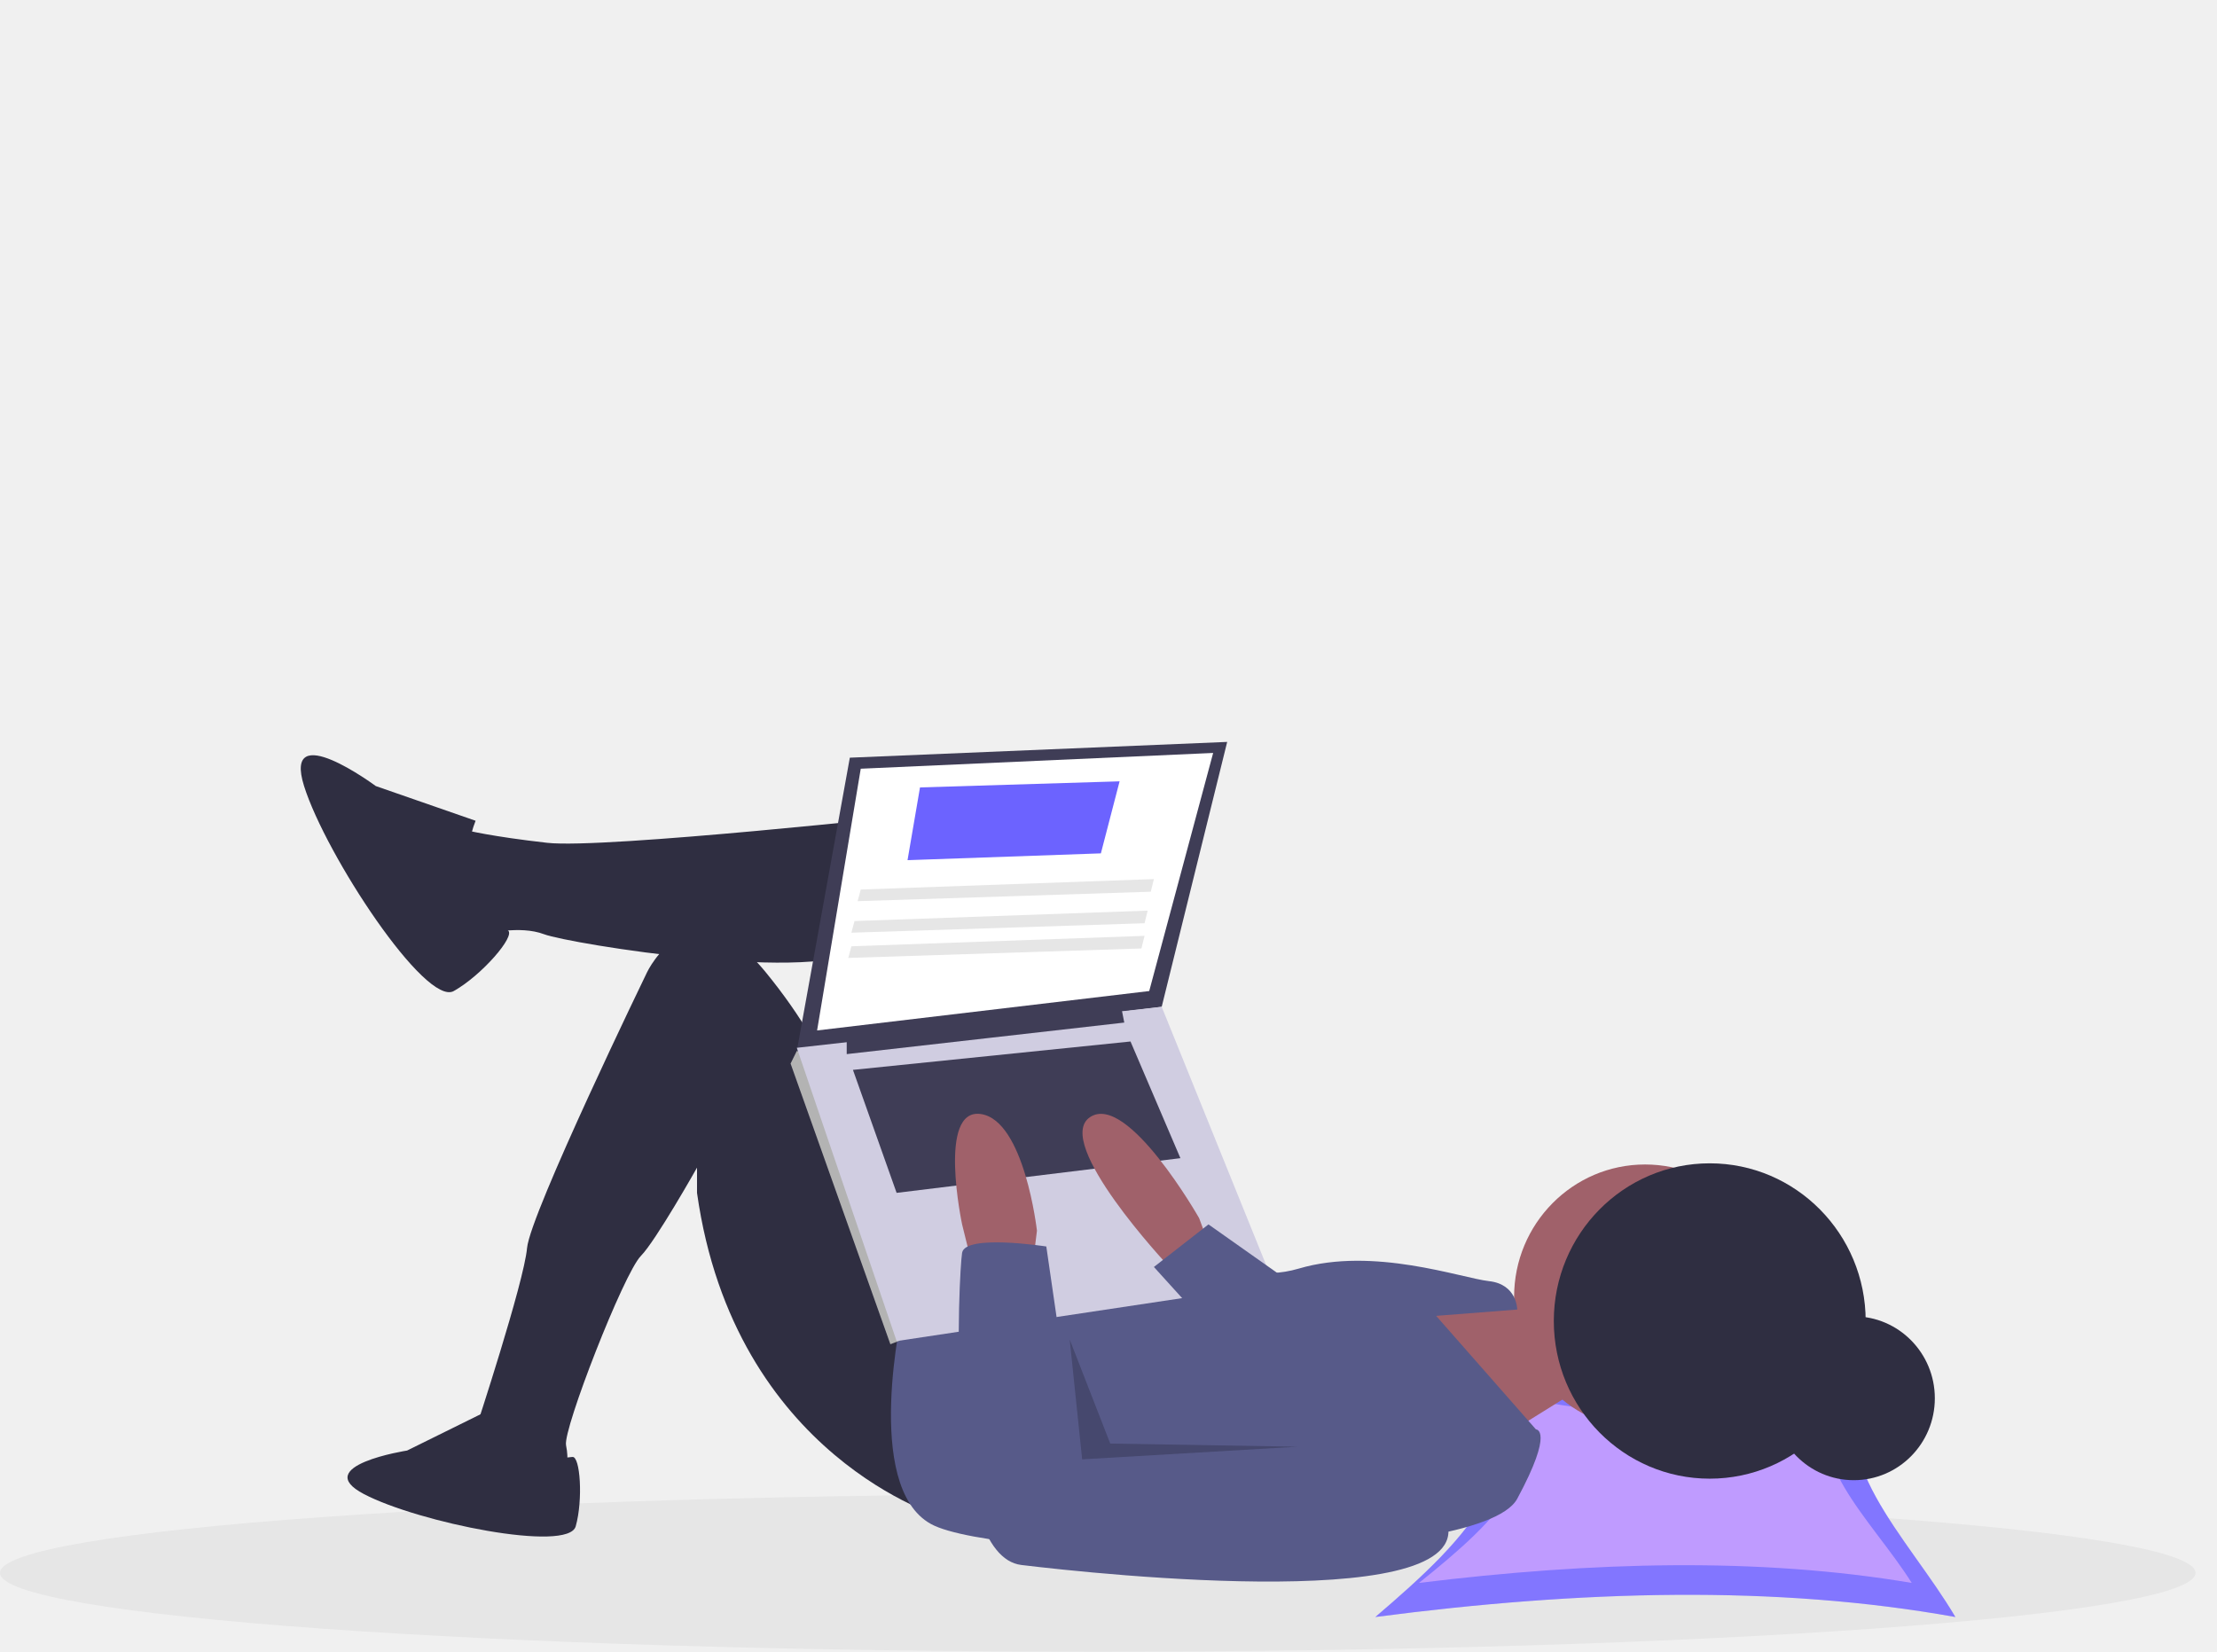
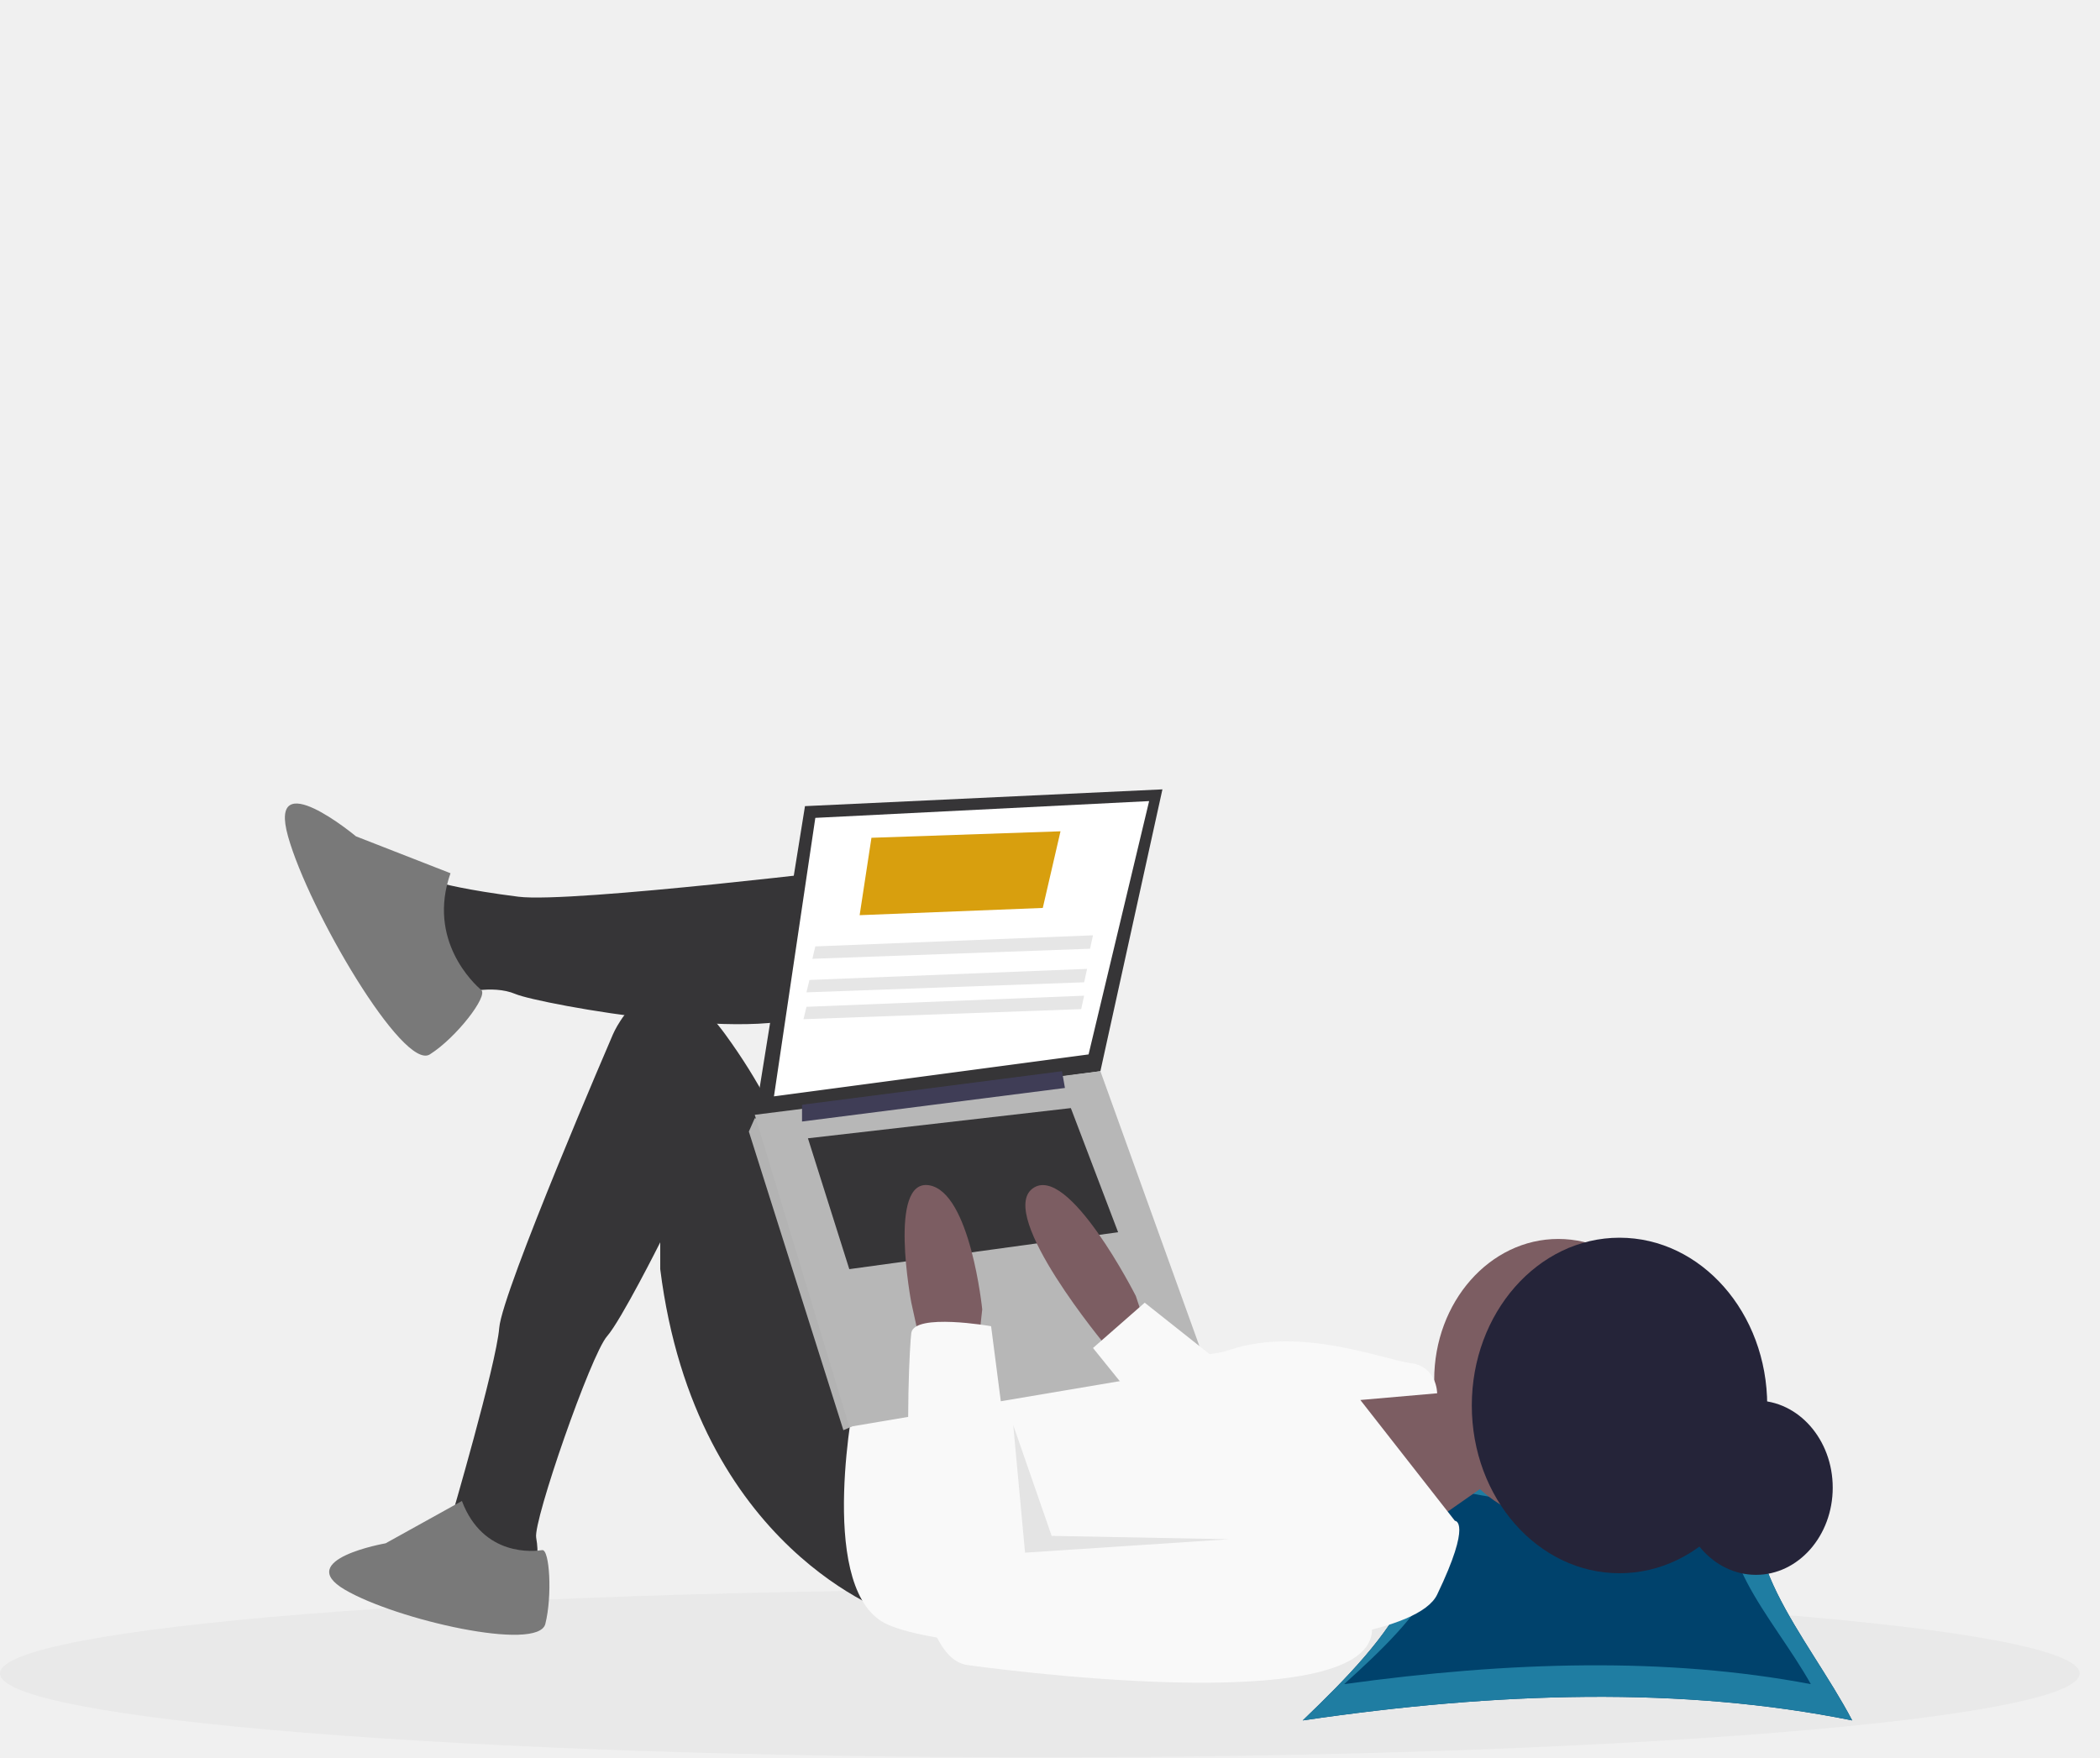
- <svg xmlns="http://www.w3.org/2000/svg" width="608" height="453" viewBox="0 0 608 453" fill="none">
+ <svg xmlns="http://www.w3.org/2000/svg" width="564" height="472" viewBox="0 0 564 472" fill="none">
  <g clip-path="url(#clip0)">
-     <path d="M301.056 453C467.324 453 602.111 443.32 602.111 431.378C602.111 419.437 467.324 409.756 301.056 409.756C134.787 409.756 0 419.437 0 431.378C0 443.32 134.787 453 301.056 453Z" fill="#E6E6E6" />
-     <path d="M536.255 443.487C487.166 434.651 433.484 436.12 377.175 443.487C402.84 421.576 424.99 399.665 399.325 377.755C449.388 388.199 456.4 387.142 512.091 377.755C499.174 399.665 523.338 421.576 536.255 443.487Z" fill="#6C63FF" />
-     <path opacity="0.2" d="M536.255 443.487C487.166 434.651 433.484 436.12 377.175 443.487C402.84 421.576 424.99 399.665 399.325 377.755C449.388 388.199 456.4 387.142 512.091 377.755C499.174 399.665 523.338 421.576 536.255 443.487Z" fill="#DAC5FF" />
-     <path d="M524.281 434.138C482.582 427.085 436.981 428.257 389.148 434.138C410.95 416.648 429.766 399.159 407.964 381.669C450.491 390.006 456.448 389.162 503.755 381.669C492.782 399.159 513.309 416.648 524.281 434.138Z" fill="#BF9BFF" />
-     <path d="M508.398 405.958C520.669 405.958 530.617 395.898 530.617 383.489C530.617 371.08 520.669 361.021 508.398 361.021C496.127 361.021 486.18 371.08 486.18 383.489C486.18 395.898 496.127 405.958 508.398 405.958Z" fill="#2F2E41" />
-     <path d="M407.536 357.429L422.931 360.024L430.629 382.511L408.392 396.35L382.733 357.429H406.681H407.536Z" fill="#A0616A" />
-     <path d="M451.156 392.024C470.995 392.024 487.077 375.761 487.077 355.699C487.077 335.637 470.995 319.374 451.156 319.374C431.317 319.374 415.234 335.637 415.234 355.699C415.234 375.761 431.317 392.024 451.156 392.024Z" fill="#A0616A" />
-     <path d="M252.732 223.371C252.732 223.371 165.494 232.884 150.1 231.155C134.705 229.425 127.862 227.695 127.862 227.695C127.862 227.695 117.599 241.533 122.731 247.588C125.605 251.076 129.083 254.007 132.994 256.237C132.994 256.237 142.402 253.642 149.244 256.237C156.086 258.831 225.363 270.075 237.337 259.696C249.311 249.317 252.732 223.371 252.732 223.371Z" fill="#2F2E41" />
-     <path d="M258.719 416.242C258.719 416.242 201.416 399.809 191.153 327.159V320.24C191.153 320.24 179.815 340.354 175.758 344.456C171.054 349.213 154.376 392.026 155.232 396.35C156.087 400.674 155.232 402.404 155.232 402.404L130.429 399.81V392.025C130.429 392.025 143.685 351.808 144.541 342.294C145.396 332.78 177.469 266.616 177.469 266.616C177.469 266.616 189.442 241.534 209.969 266.616C230.495 291.698 232.206 308.996 232.206 308.996L258.719 360.889L258.719 416.242Z" fill="#2F2E41" />
-     <path d="M130.429 225.101L103.06 215.587C103.06 215.587 77.402 196.559 83.389 215.587C89.376 234.614 116.745 276.129 124.442 271.805C132.139 267.48 141.397 256.746 139.334 255.194C137.271 253.642 123.587 242.398 130.429 225.101Z" fill="#2F2E41" />
-     <path d="M133.736 386.918L111.643 397.83C111.643 397.83 84.926 401.986 99.826 409.78C114.726 417.574 155.83 425.887 157.885 418.613C159.94 411.339 159.125 399.266 156.963 399.587C154.802 399.908 139.902 401.467 133.736 386.918Z" fill="#2F2E41" />
-     <path d="M247.601 359.159C247.601 359.159 236.483 407.593 255.299 417.971C274.114 428.35 405.826 430.08 416.09 411.052C426.353 392.025 421.221 392.025 421.221 392.025L393.853 360.888L416.09 359.159C416.09 359.159 416.09 352.24 408.392 351.375C400.695 350.51 376.747 341.861 356.221 347.915C335.694 353.969 323.72 335.807 323.72 335.807L247.601 359.159Z" fill="#575A89" />
-     <path d="M233.061 207.804L218.521 288.239L318.589 276.131L336.549 203.479L233.061 207.804Z" fill="#3F3D56" />
-     <path d="M236.055 210.83L224.081 282.615L315.167 271.805L332.7 206.505L236.055 210.83Z" fill="white" />
-     <path d="M221.943 289.103L218.522 288.238L216.812 291.697L244.18 368.672L246.754 367.677L247.601 362.619L221.943 289.103Z" fill="#B3B3B3" />
-     <path d="M218.521 287.373L245.89 367.808L349.378 352.24L318.589 276.13L218.521 287.373Z" fill="#D0CDE1" />
-     <path d="M232.207 284.778V289.103L308.326 280.454L307.471 276.13L232.207 284.778Z" fill="#3F3D56" />
-     <path d="M233.916 293.427L245.89 327.157L323.72 317.644L310.036 285.643L233.916 293.427Z" fill="#3F3D56" />
-     <path d="M331.418 340.997L328.852 334.078C328.852 334.078 309.181 299.483 298.917 306.402C288.654 313.321 320.299 347.052 320.299 347.052H330.562L331.418 340.997Z" fill="#A0616A" />
-     <path d="M266.417 346.186L263.852 335.807C263.852 335.807 257.009 303.806 268.983 305.536C280.957 307.266 284.378 337.537 284.378 337.537L283.523 344.456L266.417 346.186Z" fill="#A0616A" />
-     <path d="M286.944 341.862C286.944 341.862 264.707 338.403 263.851 343.592C262.996 348.781 258.72 426.621 280.102 429.216C301.483 431.811 407.537 443.054 396.418 416.243C385.3 389.431 368.194 392.891 368.194 392.891L295.496 400.675L286.944 341.862Z" fill="#575A89" />
-     <path d="M354.083 351.807L331.419 335.807L316.451 347.483L335.267 368.24L354.083 351.807Z" fill="#575A89" />
-     <path opacity="0.2" d="M293.358 367.375L296.779 400.241L355.793 396.781L304.476 395.917L293.358 367.375Z" fill="black" />
-     <path d="M468.888 405.544C492.505 405.544 511.651 386.183 511.651 362.3C511.651 338.416 492.505 319.055 468.888 319.055C445.27 319.055 426.124 338.416 426.124 362.3C426.124 386.183 445.27 405.544 468.888 405.544Z" fill="#2F2E41" />
-     <path d="M248.884 235.912L301.911 234.046L307.042 214.29L252.305 215.961L248.884 235.912Z" fill="#6C63FF" />
-     <path d="M235.2 247.156L315.595 244.561L316.45 241.101L236.055 243.964L235.2 247.156Z" fill="#E6E6E6" />
-     <path d="M233.489 255.805L313.885 253.21L314.74 249.751L234.344 252.613L233.489 255.805Z" fill="#E6E6E6" />
-     <path d="M232.634 262.723L313.029 260.129L313.885 256.669L233.489 259.531L232.634 262.723Z" fill="#E6E6E6" />
+     <path d="M279.269 472.001C433.504 472.001 558.537 461.914 558.537 449.471C558.537 437.029 433.504 426.942 279.269 426.942C125.033 426.942 0 437.029 0 449.471C0 461.914 125.033 472.001 279.269 472.001Z" fill="#E9E9E9" />
+     <path d="M497.447 462.088C451.91 452.882 402.114 454.412 349.879 462.088C373.687 439.258 394.234 416.429 370.427 393.599C416.867 404.481 423.371 403.38 475.032 393.599C463.05 416.429 485.465 439.258 497.447 462.088Z" fill="#00426C" />
+     <path d="M497.447 462.088C451.91 452.882 402.114 454.412 349.879 462.088C373.687 439.258 394.234 416.429 370.427 393.599C416.867 404.481 423.371 403.38 475.032 393.599C463.05 416.429 485.465 439.258 497.447 462.088Z" fill="#1F7DA2" />
+     <path d="M486.34 452.346C447.658 444.998 405.358 446.22 360.987 452.346C381.21 434.123 398.665 415.9 378.441 397.677C417.89 406.364 423.415 405.485 467.299 397.677C457.121 415.9 476.162 434.123 486.34 452.346Z" fill="#00426C" />
+     <path d="M471.607 422.985C482.99 422.985 492.217 412.503 492.217 399.574C492.217 386.644 482.99 376.163 471.607 376.163C460.224 376.163 450.996 386.644 450.996 399.574C450.996 412.503 460.224 422.985 471.607 422.985Z" fill="#252439" />
+     <path d="M378.044 372.421L392.325 375.125L399.465 398.555L378.838 412.974L355.036 372.421H377.251H378.044Z" fill="#7C5D62" />
+     <path d="M418.507 408.467C436.91 408.467 451.828 391.521 451.828 370.618C451.828 349.715 436.91 332.769 418.507 332.769C400.103 332.769 385.185 349.715 385.185 370.618C385.185 391.521 400.103 408.467 418.507 408.467Z" fill="#7C5D62" />
+     <path d="M234.443 232.739C234.443 232.739 153.518 242.652 139.237 240.85C124.957 239.048 118.609 237.245 118.609 237.245C118.609 237.245 109.089 251.664 113.849 257.972C116.515 261.607 119.741 264.661 123.37 266.984C123.37 266.984 132.097 264.28 138.444 266.984C144.791 269.687 209.055 281.402 220.162 270.588C231.269 259.774 234.443 232.739 234.443 232.739Z" fill="#363537" />
+     <path d="M239.997 433.701C239.997 433.701 186.84 416.578 177.32 340.88V333.671C177.32 333.671 166.802 354.629 163.039 358.904C158.675 363.86 143.205 408.468 143.998 412.974C144.791 417.48 143.998 419.282 143.998 419.282L120.99 416.579V408.468C120.99 408.468 133.287 366.564 134.081 356.651C134.874 346.738 164.626 277.799 164.626 277.799C164.626 277.799 175.733 251.665 194.774 277.799C213.815 303.933 215.402 321.956 215.402 321.956L239.996 376.026L239.997 433.701Z" fill="#363537" />
+     <path d="M120.99 234.542L95.602 224.629C95.602 224.629 71.8 204.803 77.354 224.629C82.908 244.455 108.296 287.711 115.436 283.205C122.576 278.699 131.164 267.515 129.25 265.898C127.337 264.28 114.643 252.565 120.99 234.542Z" fill="#797979" />
+     <path d="M124.058 403.147L103.564 414.516C103.564 414.516 78.78 418.847 92.602 426.967C106.424 435.088 144.553 443.75 146.459 436.17C148.366 428.591 147.609 416.013 145.605 416.347C143.6 416.681 129.778 418.305 124.058 403.147Z" fill="#797979" />
+     <path d="M229.683 374.223C229.683 374.223 219.369 424.688 236.823 435.502C254.278 446.316 376.458 448.119 385.978 428.293C395.499 408.467 390.739 408.467 390.739 408.467L365.35 376.025L385.978 374.223C385.978 374.223 385.978 367.013 378.838 366.112C371.697 365.211 349.483 356.199 330.442 362.508C311.401 368.816 300.294 349.891 300.294 349.891L229.683 374.223Z" fill="#F9F9F9" />
+     <path d="M216.195 216.52L202.707 300.329L295.533 287.712L312.194 212.014L216.195 216.52Z" fill="#363537" />
+     <path d="M218.972 219.672L207.865 294.469L292.359 283.205L308.623 215.167L218.972 219.672Z" fill="white" />
+     <path d="M205.881 301.228L202.708 300.327L201.121 303.931L226.51 384.135L228.897 383.099L229.683 377.828L205.881 301.228Z" fill="#B3B3B3" />
+     <path d="M202.707 299.426L228.096 383.235L324.094 367.014L295.533 287.711L202.707 299.426Z" fill="#B7B7B7" />
+     <path d="M215.402 296.723V301.229L286.012 292.217L285.219 287.711L215.402 296.723Z" fill="#3F3D56" />
+     <path d="M216.988 305.734L228.096 340.879L300.293 330.967L287.599 297.623L216.988 305.734Z" fill="#363537" />
+     <path d="M307.434 355.3L305.053 348.09C305.053 348.09 286.806 312.044 277.285 319.253C267.765 326.462 297.12 361.608 297.12 361.608H306.64L307.434 355.3Z" fill="#7C5D62" />
+     <path d="M247.137 360.706L244.757 349.892C244.757 349.892 238.41 316.548 249.517 318.351C260.625 320.153 263.798 351.694 263.798 351.694L263.005 358.903L247.137 360.706Z" fill="#7C5D62" />
+     <path d="M266.178 356.201C266.178 356.201 245.551 352.596 244.757 358.003C243.964 363.41 239.997 444.515 259.831 447.219C279.666 449.922 378.044 461.637 367.73 433.701C357.417 405.765 341.549 409.37 341.549 409.37L274.112 417.48L266.178 356.201Z" fill="#F9F9F9" />
+     <path d="M328.458 366.563L307.434 349.891L293.55 362.057L311.004 383.685L328.458 366.563Z" fill="#F9F9F9" />
+     <path opacity="0.2" d="M272.129 382.784L275.302 417.028L330.045 413.423L282.442 412.522L272.129 382.784Z" fill="#8F8F8F" />
+     <path d="M434.955 422.554C456.864 422.554 474.624 402.38 474.624 377.495C474.624 352.61 456.864 332.437 434.955 332.437C413.047 332.437 395.286 352.61 395.286 377.495C395.286 402.38 413.047 422.554 434.955 422.554Z" fill="#252439" />
+     <path d="M230.873 245.807L280.062 243.862L284.822 223.278L234.046 225.019L230.873 245.807Z" fill="#D89F0E" />
+     <path d="M218.179 257.522L292.756 254.818L293.55 251.214L218.973 254.196L218.179 257.522Z" fill="#E6E6E6" />
+     <path d="M216.592 266.535L291.17 263.831L291.963 260.226L217.385 263.209L216.592 266.535Z" fill="#E6E6E6" />
+     <path d="M215.798 273.742L290.376 271.039L291.169 267.434L216.592 270.416L215.798 273.742Z" fill="#E6E6E6" />
  </g>
  <defs>
    <clipPath id="clip0">
-       <path d="M0 0H608V453H0V0Z" fill="white" />
+       <path d="M0 0H564V472H0V0Z" fill="white" />
    </clipPath>
  </defs>
</svg>
